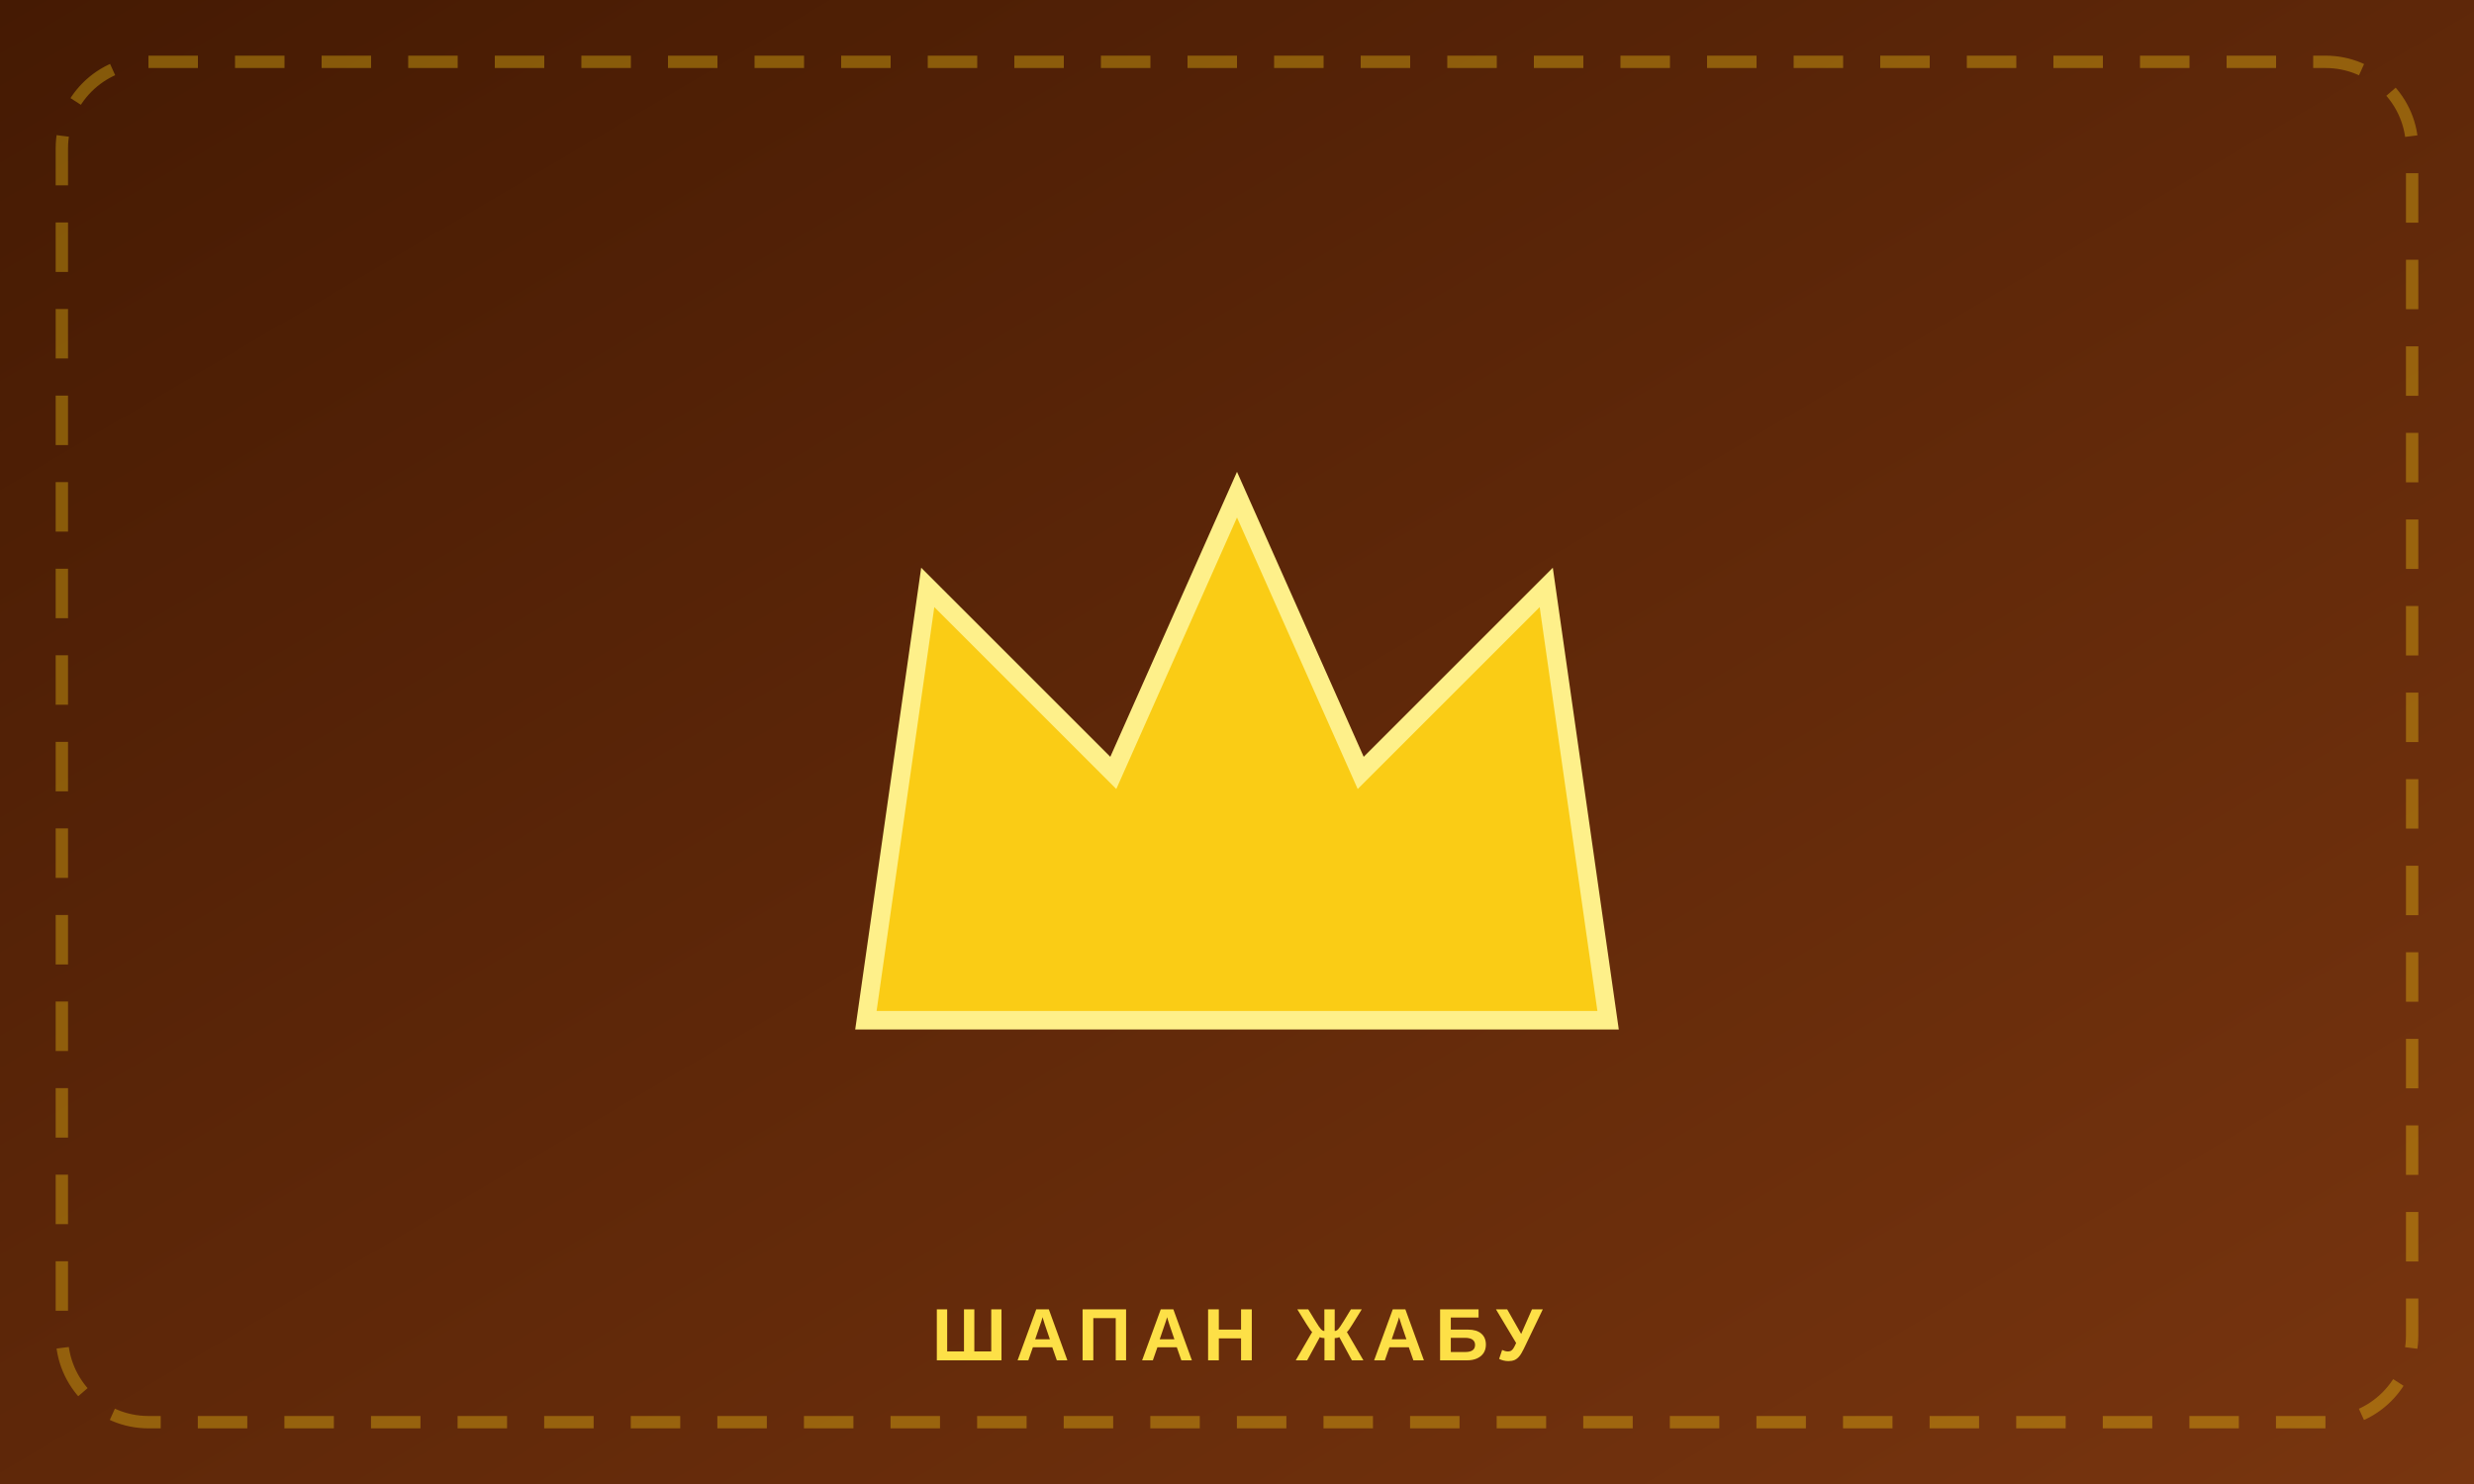
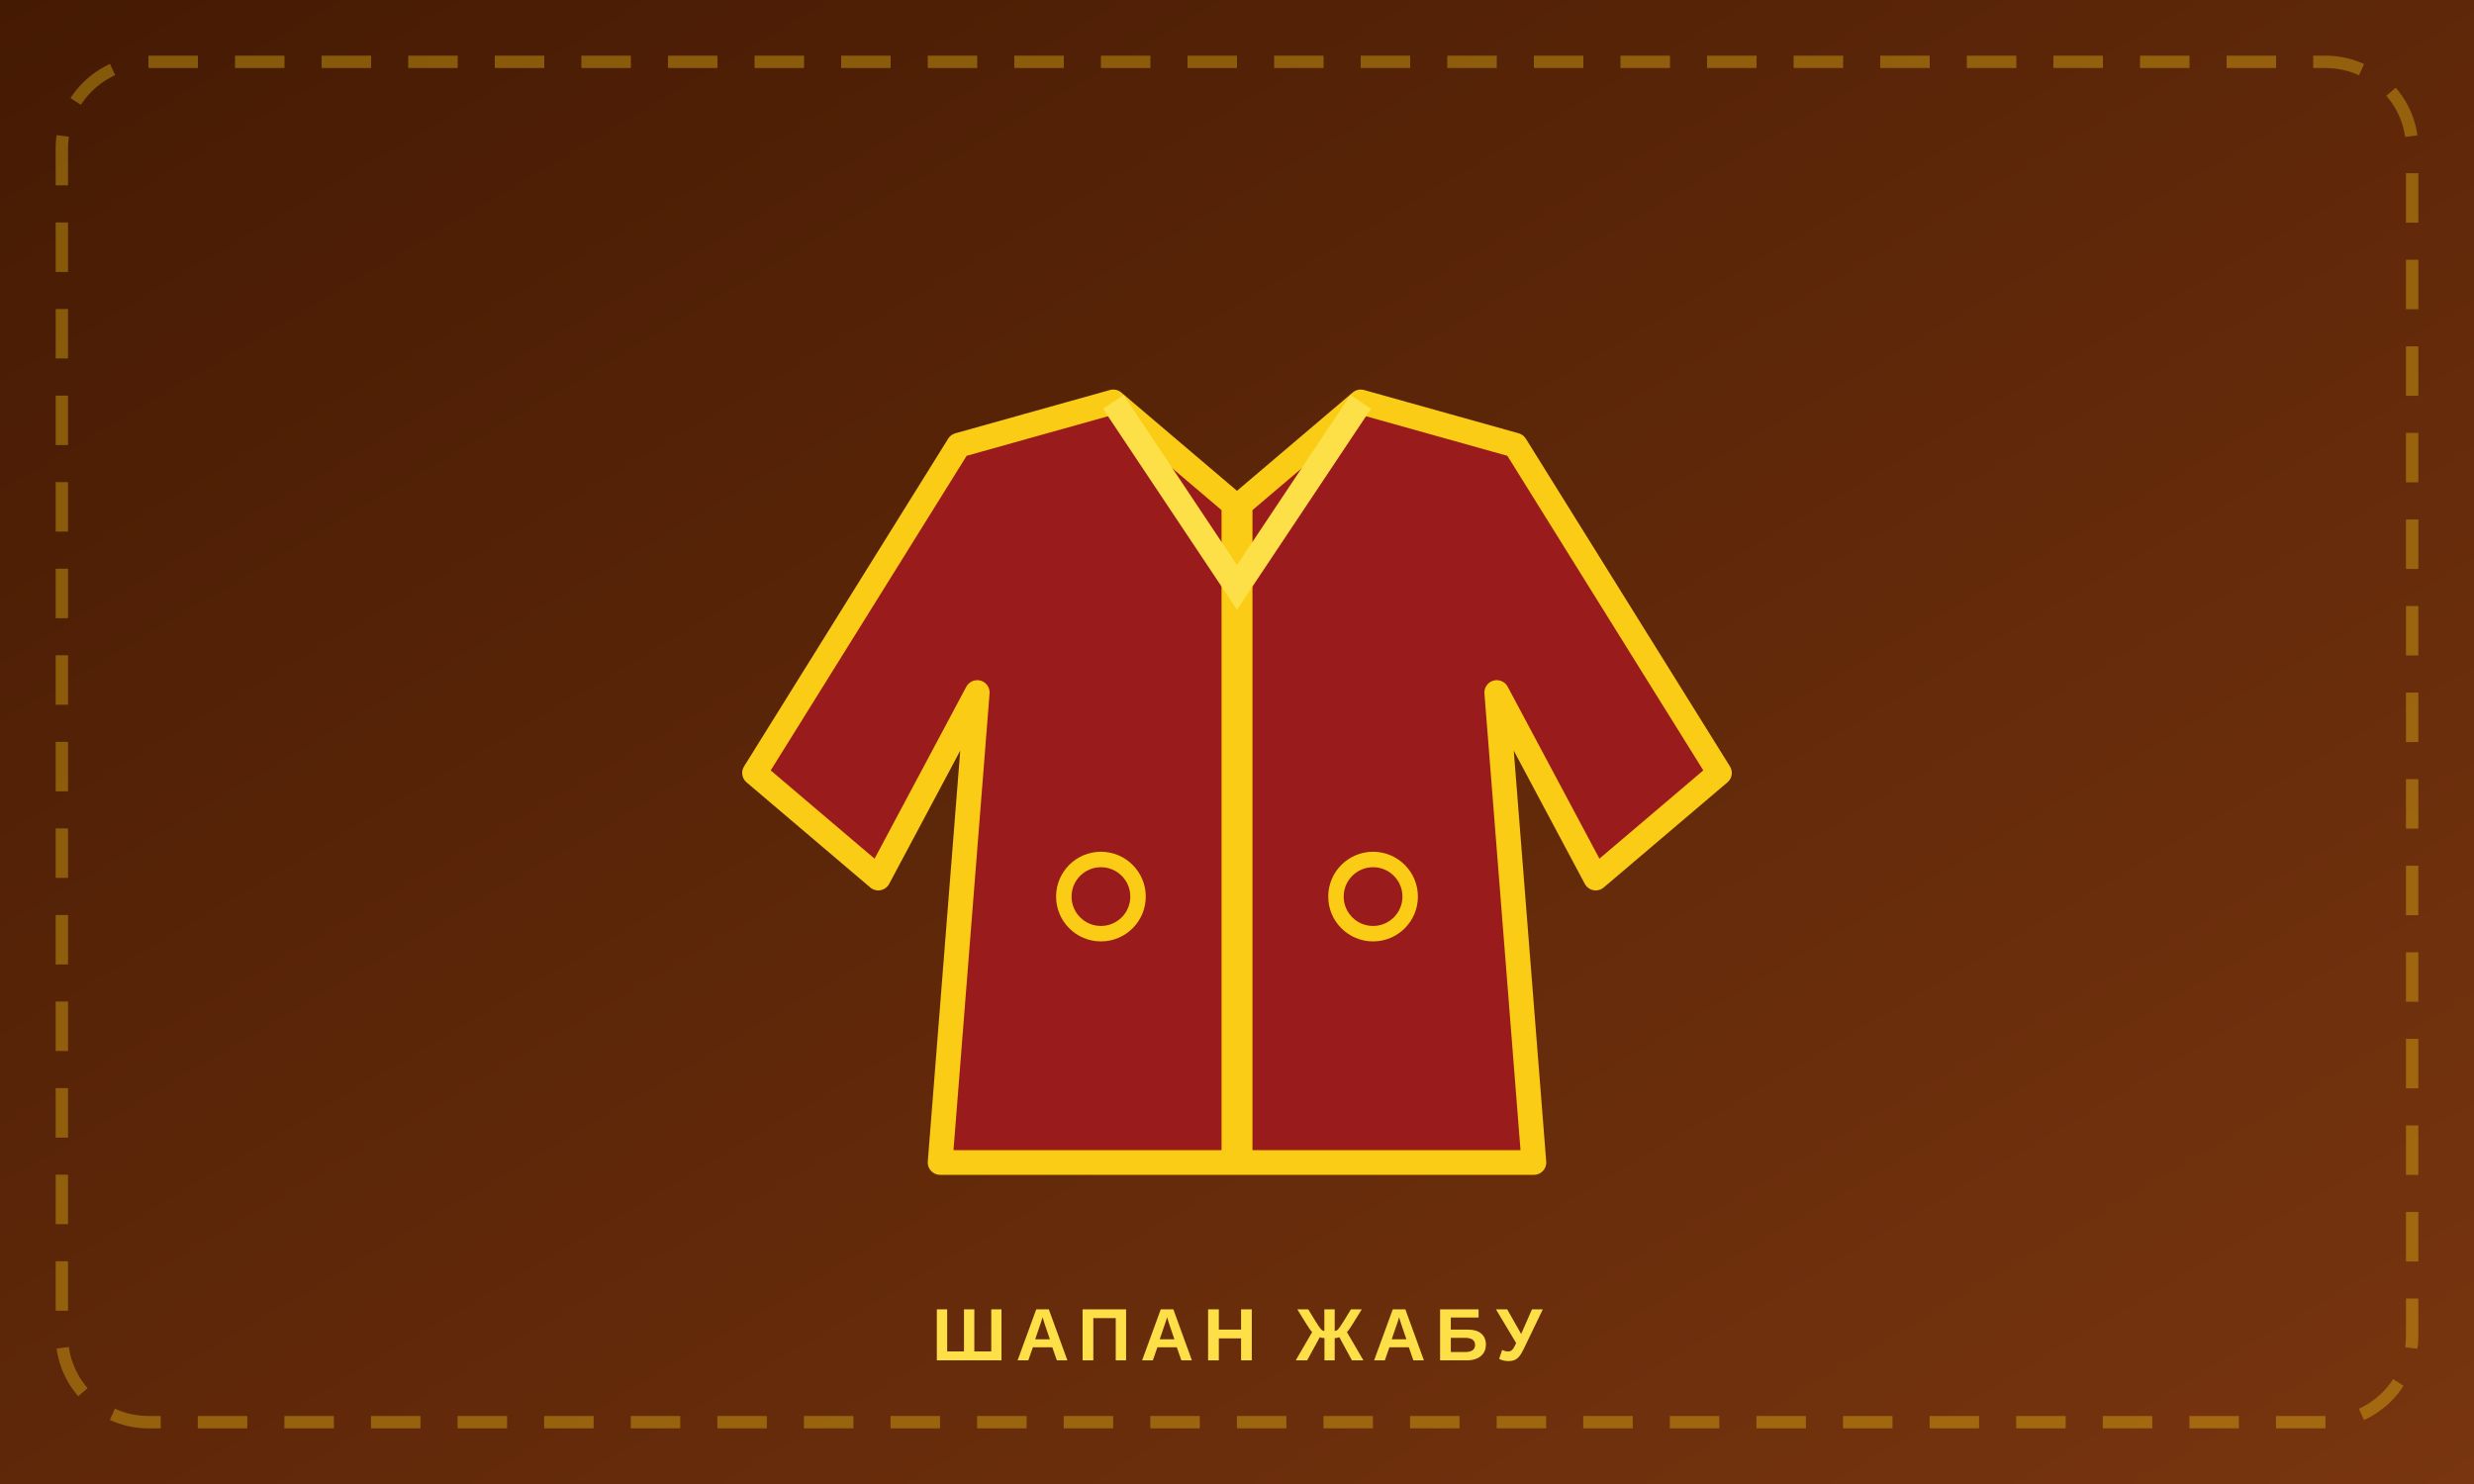
<svg xmlns="http://www.w3.org/2000/svg" viewBox="0 0 400 240" width="400" height="240">
  <defs>
    <linearGradient id="g_shapan" x1="0" y1="0" x2="1" y2="1">
      <stop offset="0%" stop-color="#451a03" />
      <stop offset="100%" stop-color="#78350f" />
    </linearGradient>
  </defs>
  <rect width="400" height="240" fill="url(#g_shapan)" />
  <rect x="10" y="10" width="380" height="220" rx="14" fill="none" stroke="#facc15" stroke-opacity="0.35" stroke-width="2" stroke-dasharray="8 6" />
-   <polygon points="140,165 150,95 180,125 200,80 220,125 250,95 260,165" fill="#facc15" stroke="#fef08a" stroke-width="3" />
+   <path d="M155 72 L180 65 L200 82 L220 65 L245 72 L278 125 L258 142 L242 112 L248 188 L152 188 L158 112 L142 142 L122 125 Z" fill="#991b1b" stroke="#facc15" stroke-width="4" stroke-linejoin="round" />
+   <line x1="200" y1="82" x2="200" y2="188" stroke="#facc15" stroke-width="5" />
+   <path d="M180 65 L200 95 L220 65" fill="none" stroke="#fde047" stroke-width="4" />
+   <circle cx="178" cy="145" r="6" fill="none" stroke="#facc15" stroke-width="2.5" />
+   <circle cx="222" cy="145" r="6" fill="none" stroke="#facc15" stroke-width="2.5" />
  <text x="200" y="220" fill="#fde047" font-family="Arial, sans-serif" font-size="12" font-weight="bold" letter-spacing="1.5" text-anchor="middle">ШАПАН ЖАБУ</text>
</svg>
